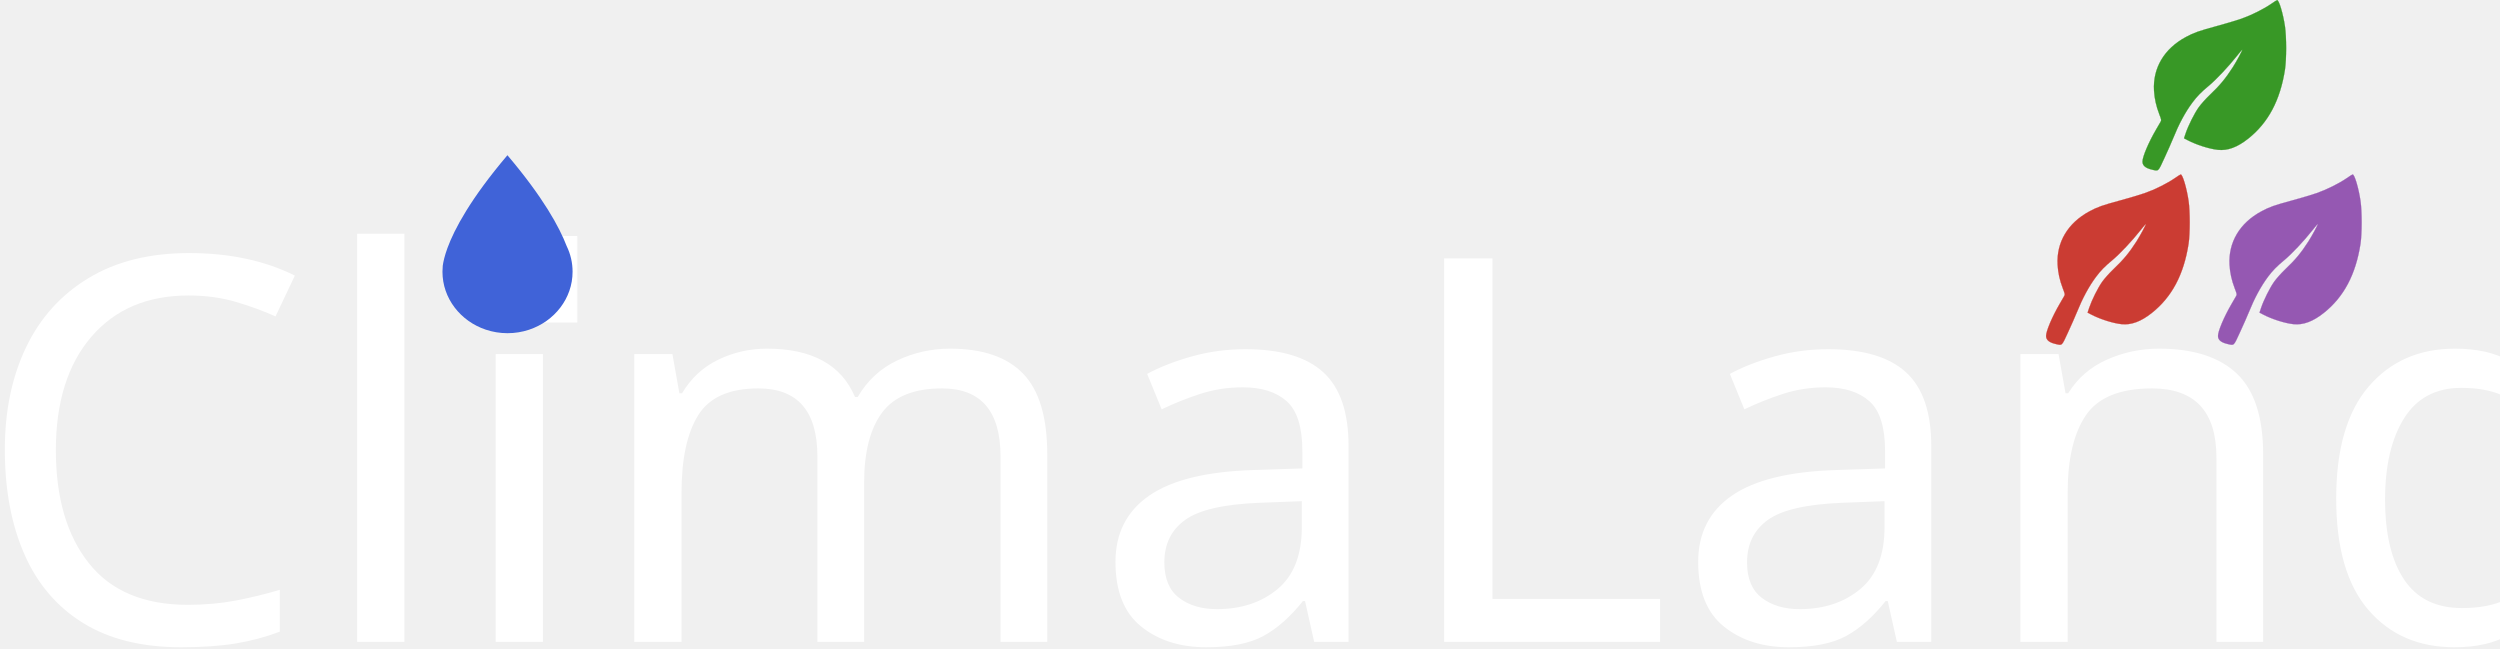
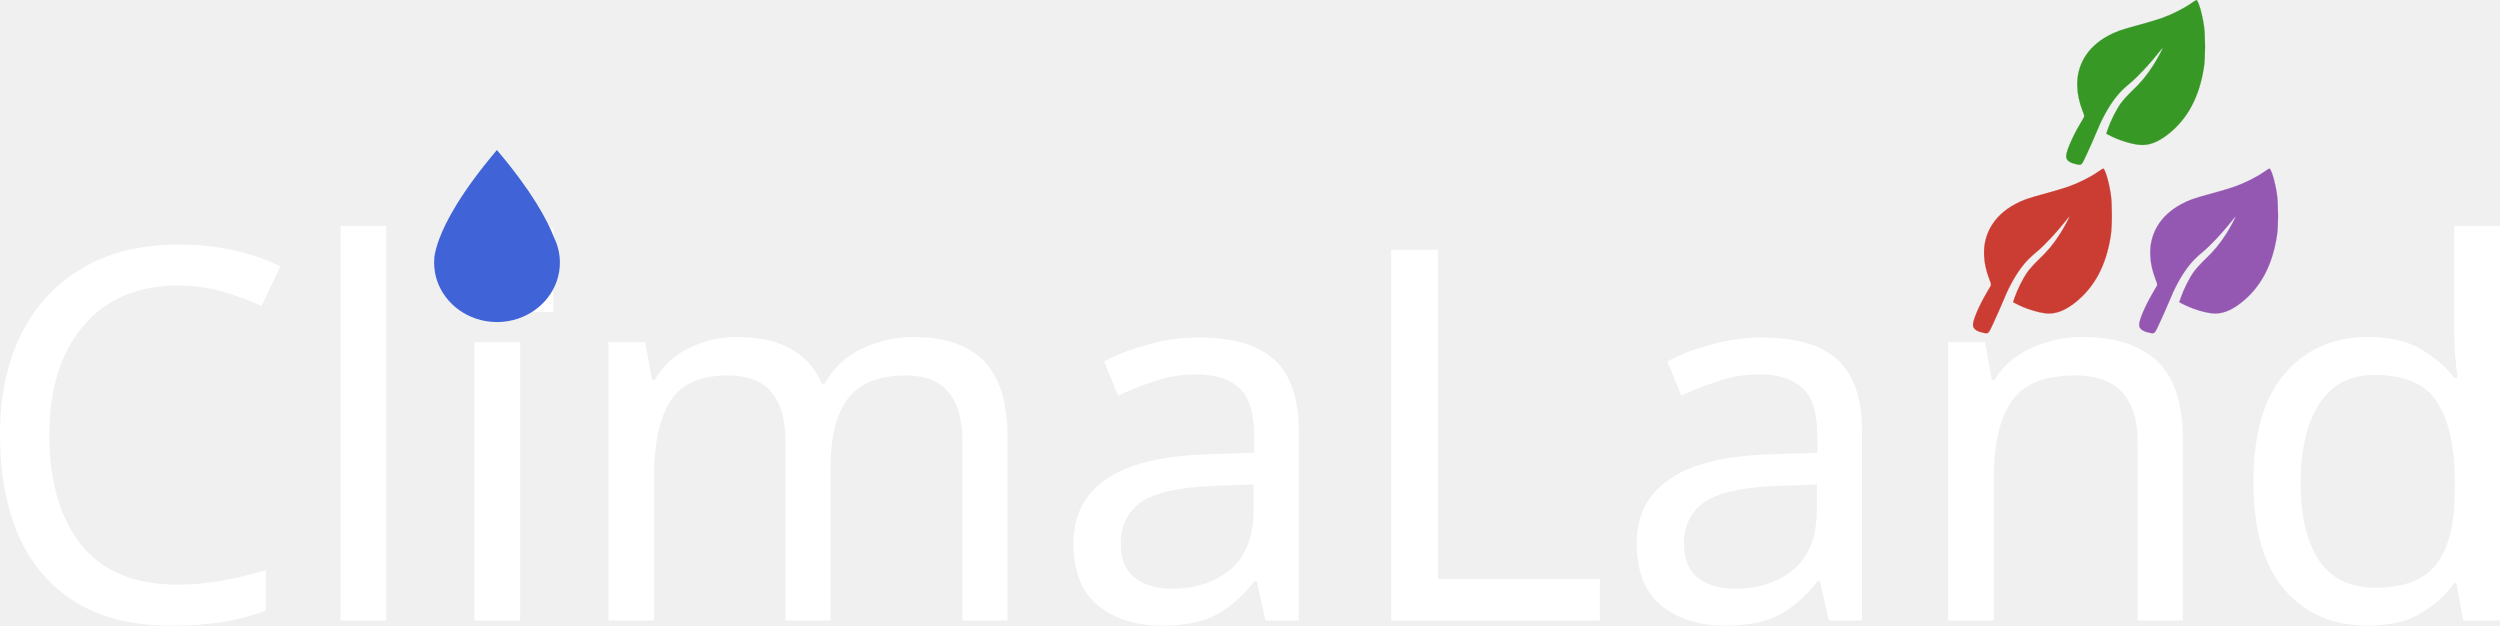
- <svg xmlns="http://www.w3.org/2000/svg" xmlns:ns1="http://vectornator.io" height="225.345" stroke-miterlimit="10" style="clip-rule:evenodd;fill-rule:nonzero;stroke-linecap:round;stroke-linejoin:round" version="1.1" viewBox="0 0 868.933 225.345" width="868.933" xml:space="preserve" id="svg721">
+ <svg xmlns="http://www.w3.org/2000/svg" xmlns:ns1="http://vectornator.io" height="224.971" stroke-miterlimit="10" style="clip-rule:evenodd;fill-rule:nonzero;stroke-linecap:round;stroke-linejoin:round" version="1.1" viewBox="0 0 898.987 224.971" width="898.987" xml:space="preserve" id="svg721">
  <defs id="defs716" />
-   <g id="Layer-1" ns1:layerName="Layer 1" transform="matrix(0.3333333,0,0,0.3333333,583.705,-410.6297)">
-     <text xml:space="preserve" style="font-size:560px;line-height:1.25;font-family:'Latin Modern Roman';-inkscape-font-specification:'Latin Modern Roman, ';stroke-width:3" x="-1780.235" y="1901.203" id="text1853">
-       <tspan id="tspan1851" style="font-style:normal;font-variant:normal;font-weight:normal;font-stretch:normal;font-size:560px;font-family:'Droid Sans';-inkscape-font-specification:'Droid Sans';fill:#ffffff;stroke-width:3" x="-1780.235" y="1901.203">ClimaLand</tspan>
-     </text>
+   <g id="Layer-1" ns1:layerName="Layer 1" transform="matrix(0.3333333,0,0,0.3333333,582.025,-410.6297)">
+     <g aria-label="ClimaLand" id="text1853" style="font-size:560px;line-height:1.25;font-family:'Latin Modern Roman';-inkscape-font-specification:'Latin Modern Roman, ';stroke-width:3">
+       <path d="m -1554.555,1540.003 q -64.4,0 -101.36,43.12 -36.96,43.12 -36.96,118.16 0,74.48 34.16,118.16 34.72,43.12 103.6,43.12 26.32,0 49.84,-4.48 23.52,-4.48 45.92,-11.2 v 43.68 q -22.4,8.4 -46.48,12.32 -23.52,3.92 -56.56,3.92 -61.04,0 -101.92,-25.2 -40.88,-25.2 -61.6,-71.68 -20.16,-46.48 -20.16,-109.2 0,-60.48 21.84,-106.4 22.4,-46.48 65.52,-72.24 43.12,-26.32 104.72,-26.32 63.28,0 110.32,23.52 l -20.16,42.56 q -18.48,-8.4 -41.44,-15.12 -22.4,-6.72 -49.28,-6.72 z" style="font-family:'Droid Sans';-inkscape-font-specification:'Droid Sans';fill:#ffffff" id="path434" />
+       <path d="m -1329.435,1901.203 h -49.28 v -425.6 h 49.28 z" style="font-family:'Droid Sans';-inkscape-font-specification:'Droid Sans';fill:#ffffff" id="path436" />
+       <path d="m -1209.035,1488.483 q 11.2,0 19.6,7.84 8.96,7.28 8.96,23.52 0,15.68 -8.96,23.52 -8.4,7.84 -19.6,7.84 -12.32,0 -20.72,-7.84 -8.4,-7.84 -8.4,-23.52 0,-16.24 8.4,-23.52 8.4,-7.84 20.72,-7.84 z m 24.08,112.56 v 300.16 h -49.28 v -300.16 z" style="font-family:'Droid Sans';-inkscape-font-specification:'Droid Sans';fill:#ffffff" id="path438" />
+       <path d="m -760.476,1595.443 q 50.96,0 76.16,26.32 25.2,25.76 25.2,84 v 195.44 h -48.72 v -193.2 q 0,-71.12 -61.04,-71.12 -43.68,0 -62.72,25.2 -18.48,25.2 -18.48,73.36 v 165.76 h -48.72 v -193.2 q 0,-71.12 -61.6,-71.12 -45.36,0 -62.72,28 -17.36,28 -17.36,80.64 v 155.68 h -49.28 v -300.16 h 39.76 l 7.28,40.88 h 2.8 q 14,-23.52 37.52,-34.72 24.08,-11.76 50.96,-11.76 70.56,0 91.84,50.4 h 2.8 q 15.12,-25.76 40.88,-38.08 26.32,-12.32 55.44,-12.32 z" style="font-family:'Droid Sans';-inkscape-font-specification:'Droid Sans';fill:#ffffff" id="path440" />
+       <path d="m -452.476,1596.003 q 54.88,0 81.2,24.08 26.32,24.08 26.32,76.72 v 204.4 h -35.84 l -9.52,-42.56 h -2.24 q -19.6,24.64 -41.44,36.4 -21.28,11.76 -59.36,11.76 -40.88,0 -67.76,-21.28 -26.88,-21.84 -26.88,-67.76 0,-44.8 35.28,-68.88 35.28,-24.64 108.64,-26.88 l 50.96,-1.68 v -17.92 q 0,-37.52 -16.24,-52.08 -16.24,-14.56 -45.92,-14.56 -23.52,0 -44.8,7.28 -21.28,6.72 -39.76,15.68 l -15.12,-36.96 q 19.6,-10.64 46.48,-17.92 26.88,-7.84 56,-7.84 z m 14.56,160.16 q -56,2.24 -77.84,17.92 -21.28,15.68 -21.28,44.24 0,25.2 15.12,36.96 15.68,11.76 39.76,11.76 38.08,0 63.28,-20.72 25.2,-21.28 25.2,-64.96 v -26.88 z" style="font-family:'Droid Sans';-inkscape-font-specification:'Droid Sans';fill:#ffffff" id="path442" />
+       <path d="m -245.276,1901.203 v -399.84 h 50.4 v 355.04 h 174.72 v 44.8 z" style="font-family:'Droid Sans';-inkscape-font-specification:'Droid Sans';fill:#ffffff" id="path444" />
+       <path d="m 155.124,1596.003 q 54.88,0 81.2,24.08 26.32,24.08 26.32,76.72 v 204.4 h -35.84 l -9.52,-42.56 h -2.24 q -19.6,24.64 -41.44,36.4 -21.28,11.76 -59.36,11.76 -40.88,0 -67.76,-21.28 -26.88,-21.84 -26.88,-67.76 0,-44.8 35.28,-68.88 35.28,-24.64 108.64,-26.88 l 50.96,-1.68 v -17.92 q 0,-37.52 -16.24,-52.08 -16.24,-14.56 -45.92,-14.56 -23.52,0 -44.8,7.28 -21.28,6.72 -39.76,15.68 l -15.12,-36.96 q 19.6,-10.64 46.48,-17.92 26.88,-7.84 56,-7.84 z m 14.56,160.16 q -56,2.24 -77.84,17.92 -21.28,15.68 -21.28,44.24 0,25.2 15.12,36.96 15.68,11.76 39.76,11.76 38.08,0 63.28,-20.72 25.2,-21.28 25.2,-64.96 v -26.88 z" style="font-family:'Droid Sans';-inkscape-font-specification:'Droid Sans';fill:#ffffff" id="path446" />
+       <path d="m 500.085,1595.443 q 53.76,0 81.2,26.32 27.44,25.76 27.44,84 v 195.44 h -48.72 v -192.08 q 0,-72.24 -67.2,-72.24 -49.84,0 -68.88,28 -19.04,28 -19.04,80.64 v 155.68 h -49.28 v -300.16 h 39.76 l 7.28,40.88 h 2.8 q 14.56,-23.52 40.32,-34.72 25.76,-11.76 54.32,-11.76 z" style="font-family:'Droid Sans';-inkscape-font-specification:'Droid Sans';fill:#ffffff" id="path448" />
+       <path d="m 808.085,1906.803 q -56,0 -89.6,-38.64 -33.6,-39.2 -33.6,-116.48 0,-77.28 33.6,-116.48 34.16,-39.76 90.16,-39.76 34.72,0 56.56,12.88 22.4,12.88 36.4,31.36 h 3.36 q -0.56,-7.28 -2.24,-21.28 -1.12,-14.56 -1.12,-22.96 v -119.84 h 49.28 v 425.6 h -39.76 l -7.28,-40.32 h -2.24 q -13.44,19.04 -35.84,32.48 -22.4,13.44 -57.68,13.44 z m 7.84,-40.88 q 47.6,0 66.64,-25.76 19.6,-26.32 19.6,-78.96 v -8.96 q 0,-56 -18.48,-85.68 -18.48,-30.24 -68.32,-30.24 -39.76,0 -59.92,31.92 -19.6,31.36 -19.6,84.56 0,53.76 19.6,83.44 20.16,29.68 60.48,29.68 z" style="font-family:'Droid Sans';-inkscape-font-specification:'Droid Sans';fill:#ffffff" id="path450" />
+     </g>
    <path style="clip-rule:evenodd;fill:#389826;fill-opacity:1;fill-rule:nonzero;stroke:#389826;stroke-width:0.223;stroke-linecap:round;stroke-linejoin:round;stroke-dasharray:none;stroke-opacity:1" d="m 492.738,1408.757 c -6.671,-1.548 -9.833,-4.231 -9.833,-8.343 0,-5.059 6.265,-19.856 14.105,-33.311 2.068,-3.549 4.215,-7.248 4.771,-8.22 0.952,-1.665 0.872,-2.129 -1.375,-7.939 -3.217,-8.317 -5.004,-16.346 -5.475,-24.599 -1.346,-23.585 10.617,-43.705 33.205,-55.849 8.525,-4.583 13.441,-6.322 32.448,-11.479 9.013,-2.445 20.37,-5.831 25.237,-7.524 10.27,-3.572 23.518,-10.175 31.419,-15.657 3.039,-2.109 5.763,-3.834 6.052,-3.834 1.997,0 6.223,14.229 8.192,27.58 1.602,10.867 1.593,34.391 -0.018,44.807 -4.961,32.078 -17.468,55.573 -38.397,72.128 -11.278,8.922 -21.412,12.662 -31.437,11.604 -9.054,-0.956 -22.473,-5.217 -31.679,-10.06 l -3.754,-1.975 1.659,-4.972 c 2.735,-8.195 9.177,-21.053 13.725,-27.397 2.349,-3.276 7.438,-8.965 11.308,-12.642 10.707,-10.171 16.706,-17.38 24.21,-29.092 3.829,-5.976 10.231,-17.854 9.842,-18.261 -0.146,-0.153 -2.892,3.045 -6.101,7.107 -8.268,10.464 -21.157,24.149 -28.452,30.212 -8.341,6.931 -12.434,11.098 -17.341,17.655 -7.449,9.954 -14.247,22.568 -20.339,37.737 -1.515,3.774 -5.503,12.805 -8.861,20.069 -6.85,14.819 -5.899,13.93 -13.111,12.256 z" id="path1383-3" />
    <path style="clip-rule:evenodd;fill:#cb3c33;fill-opacity:1;fill-rule:nonzero;stroke:#cb3c33;stroke-width:0.223;stroke-linecap:round;stroke-linejoin:round;stroke-dasharray:none;stroke-opacity:1" d="m 392.206,1590.529 c -6.671,-1.548 -9.833,-4.231 -9.833,-8.344 0,-5.059 6.265,-19.856 14.105,-33.311 2.068,-3.549 4.215,-7.248 4.771,-8.22 0.952,-1.665 0.872,-2.129 -1.375,-7.939 -3.217,-8.317 -5.004,-16.346 -5.475,-24.599 -1.346,-23.585 10.617,-43.705 33.205,-55.849 8.525,-4.583 13.441,-6.322 32.448,-11.479 9.013,-2.445 20.37,-5.831 25.237,-7.524 10.27,-3.572 23.518,-10.175 31.419,-15.657 3.039,-2.109 5.763,-3.834 6.052,-3.834 1.997,0 6.223,14.229 8.192,27.58 1.602,10.867 1.593,34.391 -0.018,44.807 -4.961,32.078 -17.468,55.573 -38.397,72.128 -11.278,8.922 -21.412,12.662 -31.437,11.604 -9.054,-0.956 -22.473,-5.217 -31.679,-10.06 l -3.754,-1.975 1.659,-4.972 c 2.735,-8.195 9.177,-21.053 13.725,-27.397 2.349,-3.276 7.438,-8.965 11.308,-12.642 10.707,-10.171 16.706,-17.38 24.21,-29.092 3.829,-5.976 10.231,-17.855 9.842,-18.262 -0.146,-0.153 -2.892,3.045 -6.101,7.107 -8.268,10.464 -21.157,24.149 -28.452,30.212 -8.341,6.931 -12.434,11.098 -17.341,17.655 -7.449,9.954 -14.247,22.568 -20.339,37.737 -1.515,3.774 -5.503,12.805 -8.861,20.069 -6.85,14.819 -5.899,13.93 -13.111,12.256 z" id="path1383-3-6-7" />
    <rect style="fill:#ffffff;fill-opacity:1;stroke:#ffffff;stroke-width:0.999;stroke-dasharray:none;stroke-opacity:1" id="rect2119" width="80.701" height="89.263" x="-1230.325" y="1478.461" />
    <path style="clip-rule:evenodd;fill:#9558b2;fill-opacity:1;fill-rule:nonzero;stroke:#9558b2;stroke-width:0.223;stroke-linecap:round;stroke-linejoin:round;stroke-dasharray:none;stroke-opacity:1" d="m 571.48,1590.529 c -6.671,-1.548 -9.833,-4.231 -9.833,-8.344 0,-5.059 6.265,-19.856 14.105,-33.311 2.068,-3.549 4.215,-7.248 4.771,-8.22 0.952,-1.665 0.872,-2.129 -1.375,-7.939 -3.217,-8.317 -5.004,-16.346 -5.475,-24.599 -1.346,-23.585 10.617,-43.705 33.205,-55.849 8.525,-4.583 13.441,-6.322 32.448,-11.479 9.013,-2.445 20.37,-5.831 25.237,-7.524 10.27,-3.572 23.518,-10.175 31.419,-15.657 3.039,-2.109 5.763,-3.834 6.052,-3.834 1.997,0 6.223,14.229 8.192,27.58 1.602,10.867 1.593,34.391 -0.018,44.807 -4.961,32.078 -17.468,55.573 -38.397,72.128 -11.278,8.922 -21.412,12.662 -31.437,11.604 -9.054,-0.956 -22.473,-5.217 -31.679,-10.06 l -3.754,-1.975 1.659,-4.972 c 2.735,-8.195 9.177,-21.053 13.725,-27.397 2.349,-3.276 7.438,-8.965 11.308,-12.642 10.707,-10.171 16.706,-17.38 24.21,-29.092 3.829,-5.976 10.231,-17.855 9.842,-18.262 -0.146,-0.153 -2.892,3.045 -6.101,7.107 -8.268,10.464 -21.157,24.149 -28.452,30.212 -8.341,6.931 -12.434,11.098 -17.341,17.655 -7.449,9.954 -14.247,22.568 -20.339,37.737 -1.515,3.774 -5.503,12.805 -8.861,20.069 -6.85,14.819 -5.899,13.93 -13.111,12.256 z" id="path1383-3-6" />
-     <path d="m -1160.234,1488.502 c -7.531,-19.626 -24.327,-50.591 -61.697,-94.671 -0.024,-0.035 -0.05,-0.07 -0.086,-0.104 -0.037,0.035 -0.05,0.07 -0.073,0.104 -38.526,45.449 -55.2,76.972 -62.373,96.47 0,0.011 -0.012,0.023 -0.012,0.035 q -0.012,0.011 -0.012,0.023 c -0.012,0.012 -0.012,0.023 -0.012,0.023 -3.015,8.229 -4.344,14.31 -4.922,18.396 0,0.07 -0.012,0.139 -0.024,0.209 -0.197,2.054 -0.307,4.132 -0.307,6.232 0,27.831 18.851,51.566 45.122,60.398 7.051,2.379 14.63,3.679 22.543,3.702 h 0.16 c 7.875,0 15.443,-1.277 22.481,-3.621 26.394,-8.774 45.368,-32.567 45.368,-60.479 0,-9.378 -2.129,-18.442 -6.152,-26.717 z" stroke-width="0" id="path298" style="fill:#4063d8;fill-opacity:1" />
+     <path d="m -1148.234,1488.502 c -7.531,-19.626 -24.327,-50.591 -61.697,-94.671 -0.024,-0.035 -0.05,-0.07 -0.086,-0.104 -0.037,0.035 -0.05,0.07 -0.073,0.104 -38.526,45.449 -55.2,76.972 -62.373,96.47 0,0.011 -0.012,0.023 -0.012,0.035 q -0.012,0.011 -0.012,0.023 c -0.012,0.012 -0.012,0.023 -0.012,0.023 -3.015,8.229 -4.344,14.31 -4.922,18.396 0,0.07 -0.012,0.139 -0.024,0.209 -0.197,2.054 -0.307,4.132 -0.307,6.232 0,27.831 18.851,51.566 45.122,60.398 7.051,2.379 14.63,3.679 22.543,3.702 h 0.16 c 7.875,0 15.443,-1.277 22.481,-3.621 26.394,-8.774 45.368,-32.567 45.368,-60.479 0,-9.378 -2.129,-18.442 -6.152,-26.717 z" stroke-width="0" id="path298" style="fill:#4063d8;fill-opacity:1" />
  </g>
</svg>
